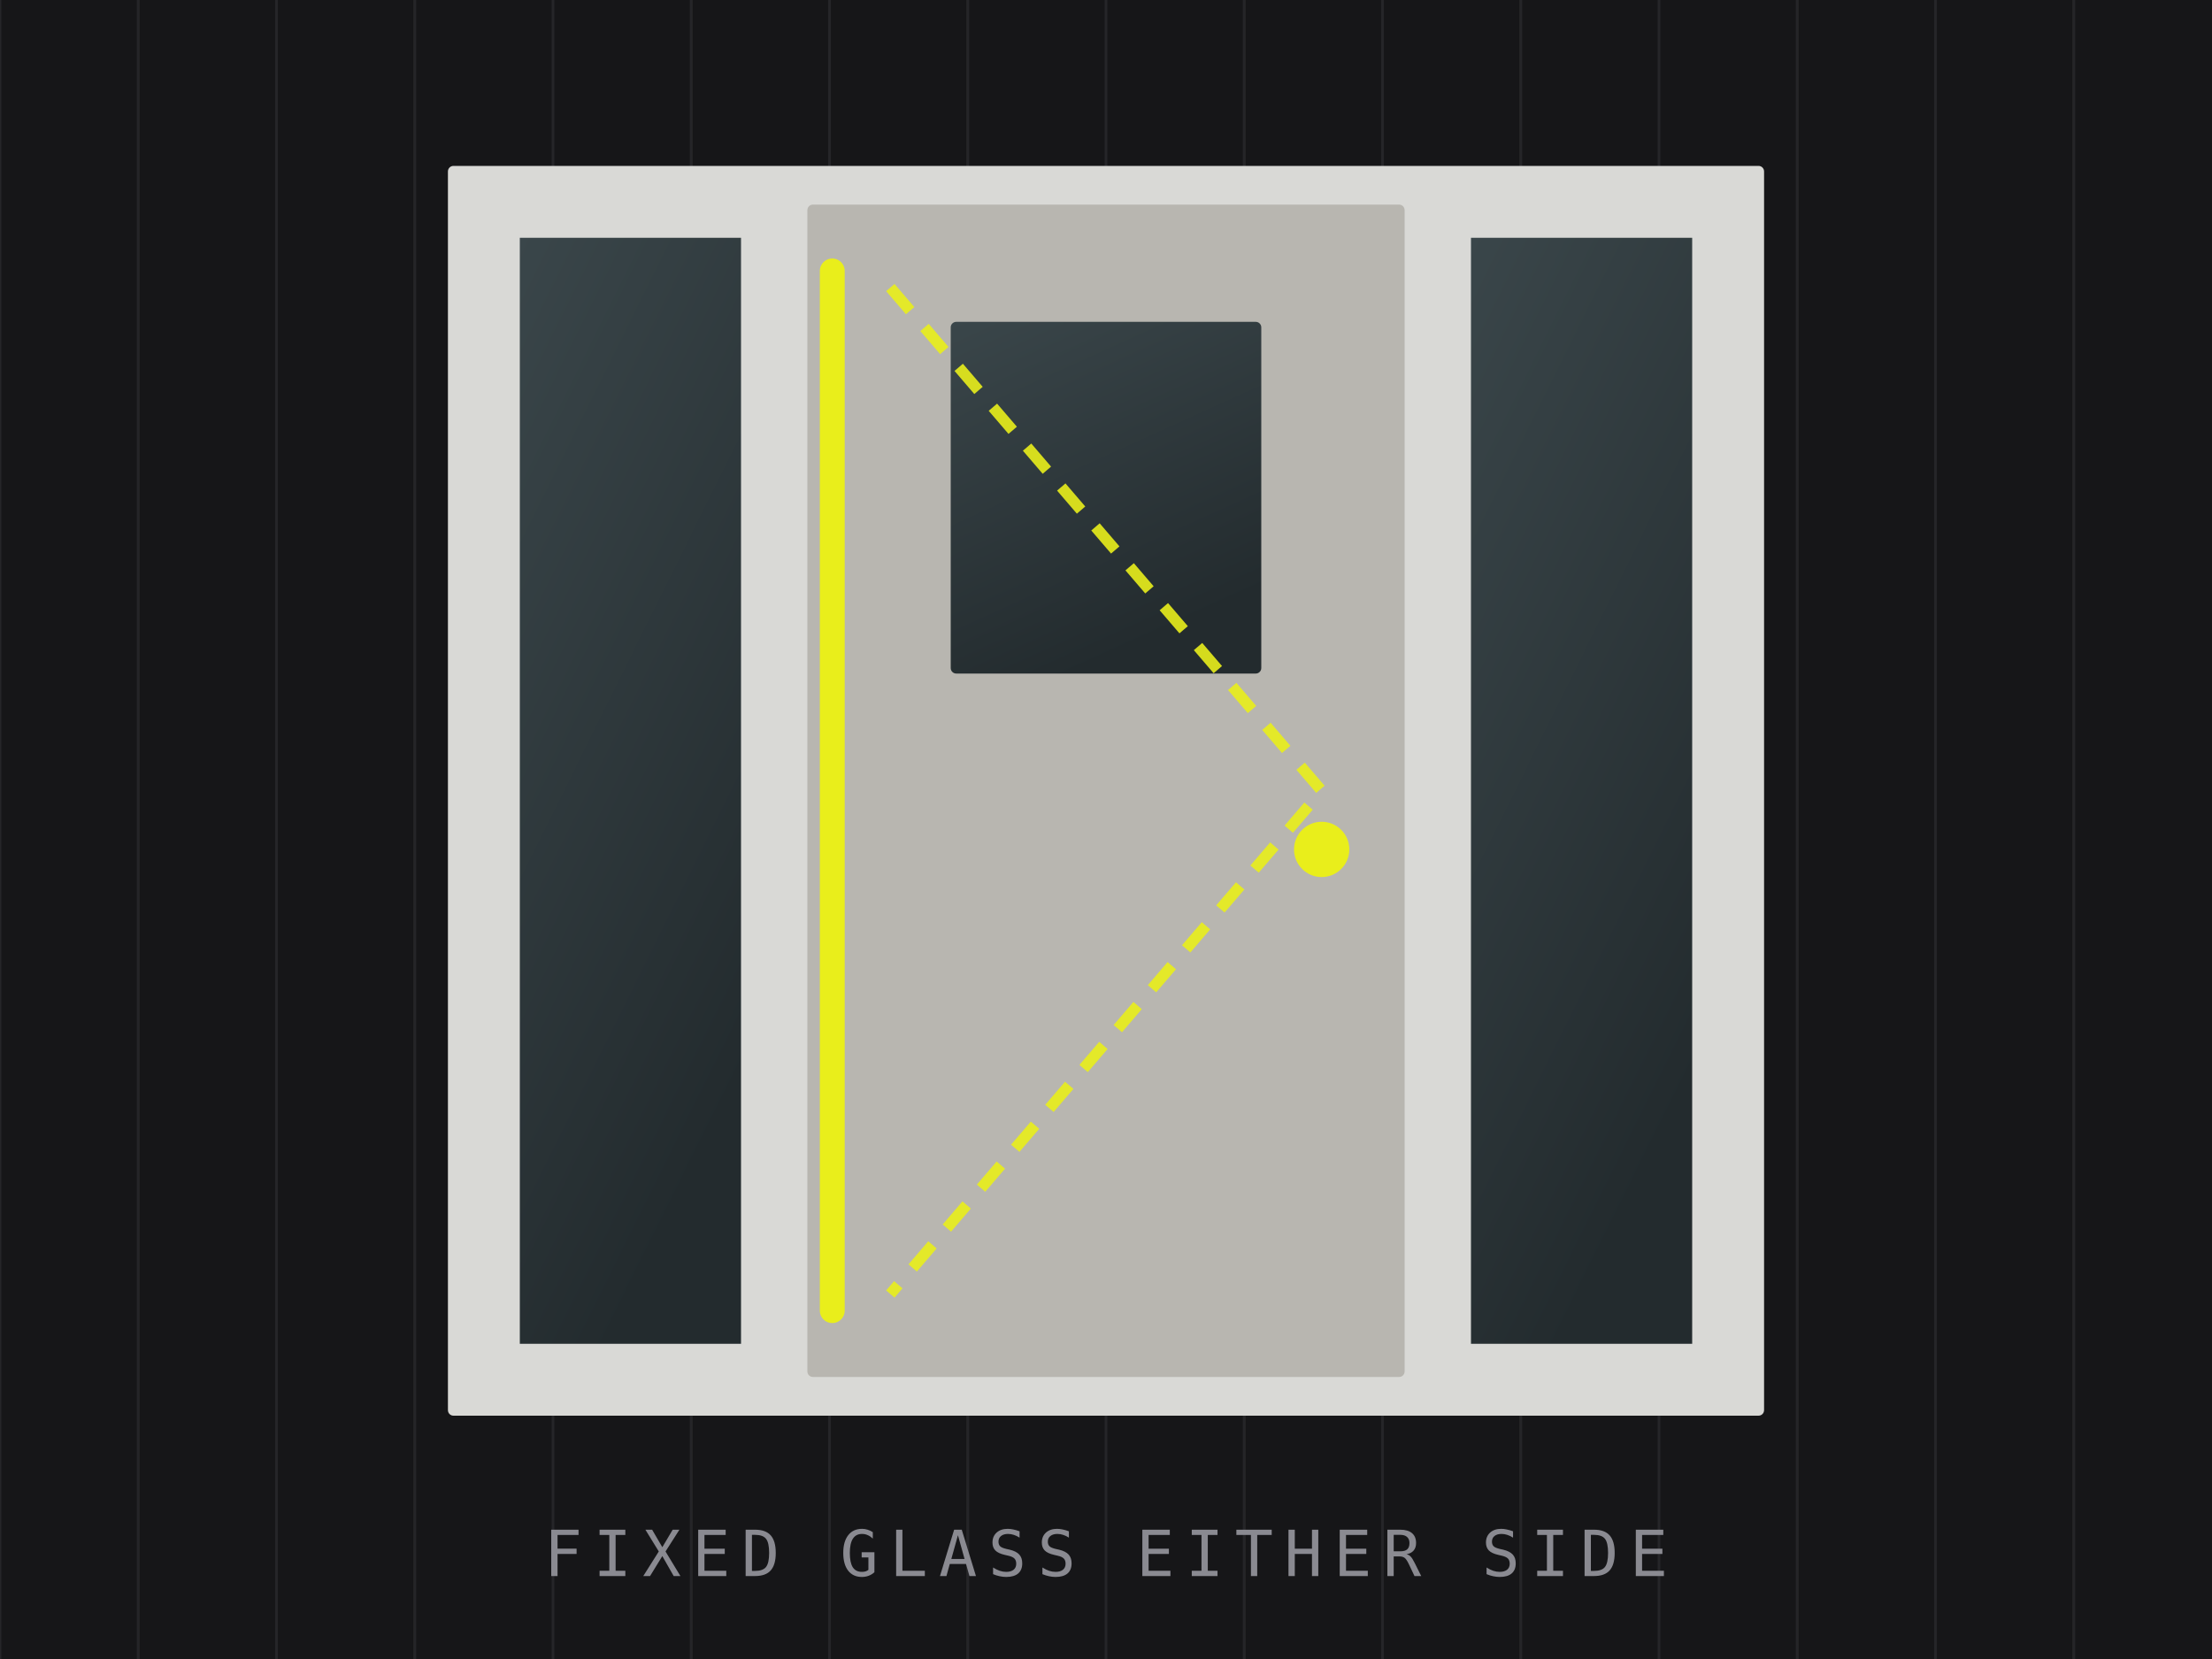
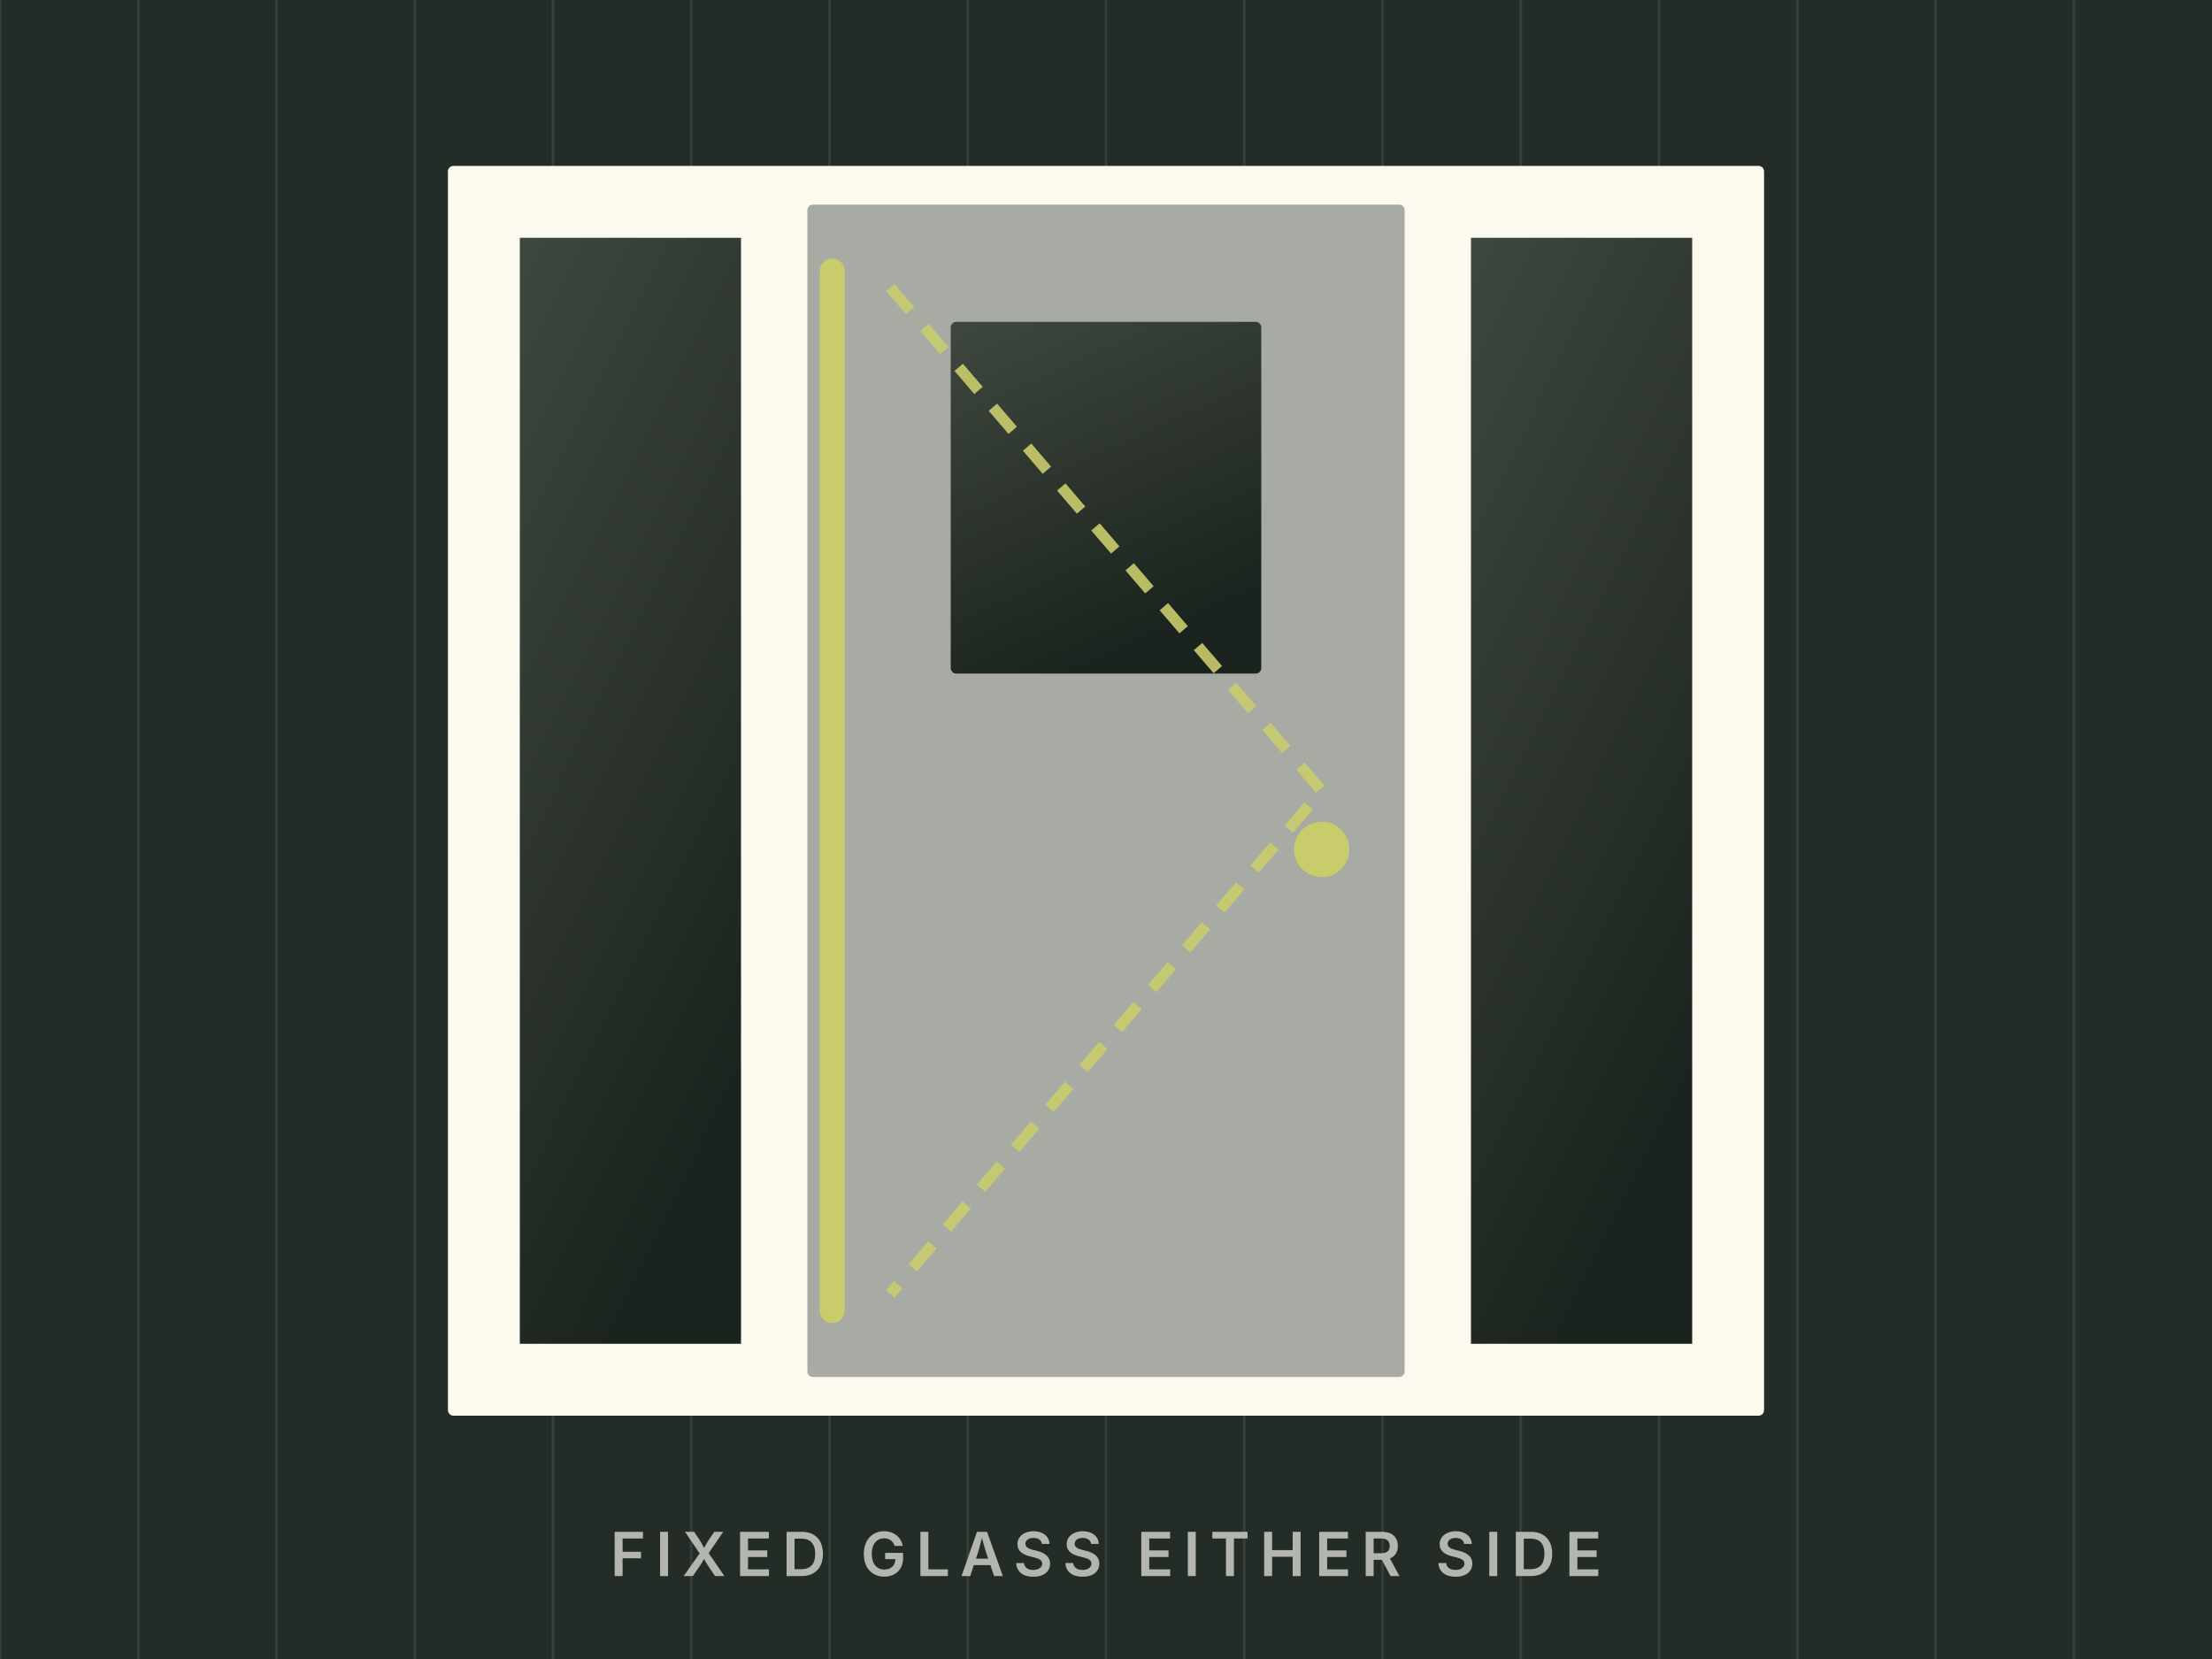
<svg xmlns="http://www.w3.org/2000/svg" viewBox="0 0 800 600" width="800" height="600" role="img" aria-label="Entry door with sidelights: one hinged leaf with fixed glass either side">
-   <rect width="800" height="600" fill="#161618" />
-   <g stroke="#8a8a91" stroke-width="1" opacity="0.13">
+   <rect width="800" height="600" fill="#232c26" />
+   <g stroke="#b3b6af" stroke-width="1" opacity="0.13">
    <line x1="0" y1="0" x2="0" y2="600" />
    <line x1="50" y1="0" x2="50" y2="600" />
    <line x1="100" y1="0" x2="100" y2="600" />
    <line x1="150" y1="0" x2="150" y2="600" />
    <line x1="200" y1="0" x2="200" y2="600" />
    <line x1="250" y1="0" x2="250" y2="600" />
    <line x1="300" y1="0" x2="300" y2="600" />
    <line x1="350" y1="0" x2="350" y2="600" />
    <line x1="400" y1="0" x2="400" y2="600" />
    <line x1="450" y1="0" x2="450" y2="600" />
    <line x1="500" y1="0" x2="500" y2="600" />
    <line x1="550" y1="0" x2="550" y2="600" />
    <line x1="600" y1="0" x2="600" y2="600" />
    <line x1="650" y1="0" x2="650" y2="600" />
    <line x1="700" y1="0" x2="700" y2="600" />
    <line x1="750" y1="0" x2="750" y2="600" />
  </g>
  <defs>
    <marker id="a" viewBox="0 0 10 10" refX="7.5" refY="5" markerWidth="4.5" markerHeight="4.5" orient="auto">
-       <path d="M0 0 L10 5 L0 10 z" fill="#e9ee1b" />
+       <path d="M0 0 L10 5 L0 10 z" fill="#c9cc6b" />
    </marker>
    <linearGradient id="g" x1="0" y1="0" x2="0.4" y2="1">
-       <stop offset="0" stop-color="#3a464a" />
-       <stop offset="1" stop-color="#232b2e" />
+       <stop offset="0" stop-color="#3f483e" />
+       <stop offset="1" stop-color="#1b231e" />
    </linearGradient>
  </defs>
-   <rect x="162.0" y="60" width="476" height="452" fill="#d9d9d6" rx="2" />
-   <rect x="176.0" y="74" width="104" height="424" fill="#d9d9d6" rx="2" />
+   <rect x="162.0" y="60" width="476" height="452" fill="#fcf9ef" rx="2" />
+   <rect x="176.0" y="74" width="104" height="424" fill="#fcf9ef" rx="2" />
  <rect x="188.0" y="86" width="80" height="400" fill="url(#g)" />
-   <rect x="292.0" y="74" width="216" height="424" fill="#b8b6b0" rx="2" />
+   <rect x="292.0" y="74" width="216" height="424" fill="#a8aba3" rx="2" />
  <rect x="343.84" y="116.4" width="112.32" height="127.2" fill="url(#g)" rx="2" />
-   <rect x="520.0" y="74" width="104" height="424" fill="#d9d9d6" rx="2" />
+   <rect x="520.0" y="74" width="104" height="424" fill="#fcf9ef" rx="2" />
  <rect x="532.0" y="86" width="80" height="400" fill="url(#g)" />
-   <line x1="301.0" y1="98" x2="301.0" y2="474" stroke="#e9ee1b" stroke-width="9" stroke-linecap="round" />
-   <path d="M 322.0 104 L 478.0 286.0 L 322.0 468" fill="none" stroke="#e9ee1b" stroke-width="4" stroke-dasharray="11 8" stroke-linejoin="round" opacity="0.9" />
-   <circle cx="478.0" cy="307.2" r="10" fill="#e9ee1b" />
-   <text x="400.0" y="570" fill="#8a8a91" text-anchor="middle" font-family="ui-monospace,SFMono-Regular,monospace" font-size="23" letter-spacing="4">FIXED GLASS EITHER SIDE</text>
+   <line x1="301.0" y1="98" x2="301.0" y2="474" stroke="#c9cc6b" stroke-width="9" stroke-linecap="round" />
+   <path d="M 322.0 104 L 478.0 286.0 L 322.0 468" fill="none" stroke="#c9cc6b" stroke-width="4" stroke-dasharray="11 8" stroke-linejoin="round" opacity="0.9" />
+   <circle cx="478.0" cy="307.2" r="10" fill="#c9cc6b" />
+   <text x="400.0" y="570" fill="#b3b6af" text-anchor="middle" font-family="Inter,system-ui,sans-serif" font-size="22" font-weight="600" letter-spacing="3.5">FIXED GLASS EITHER SIDE</text>
</svg>
